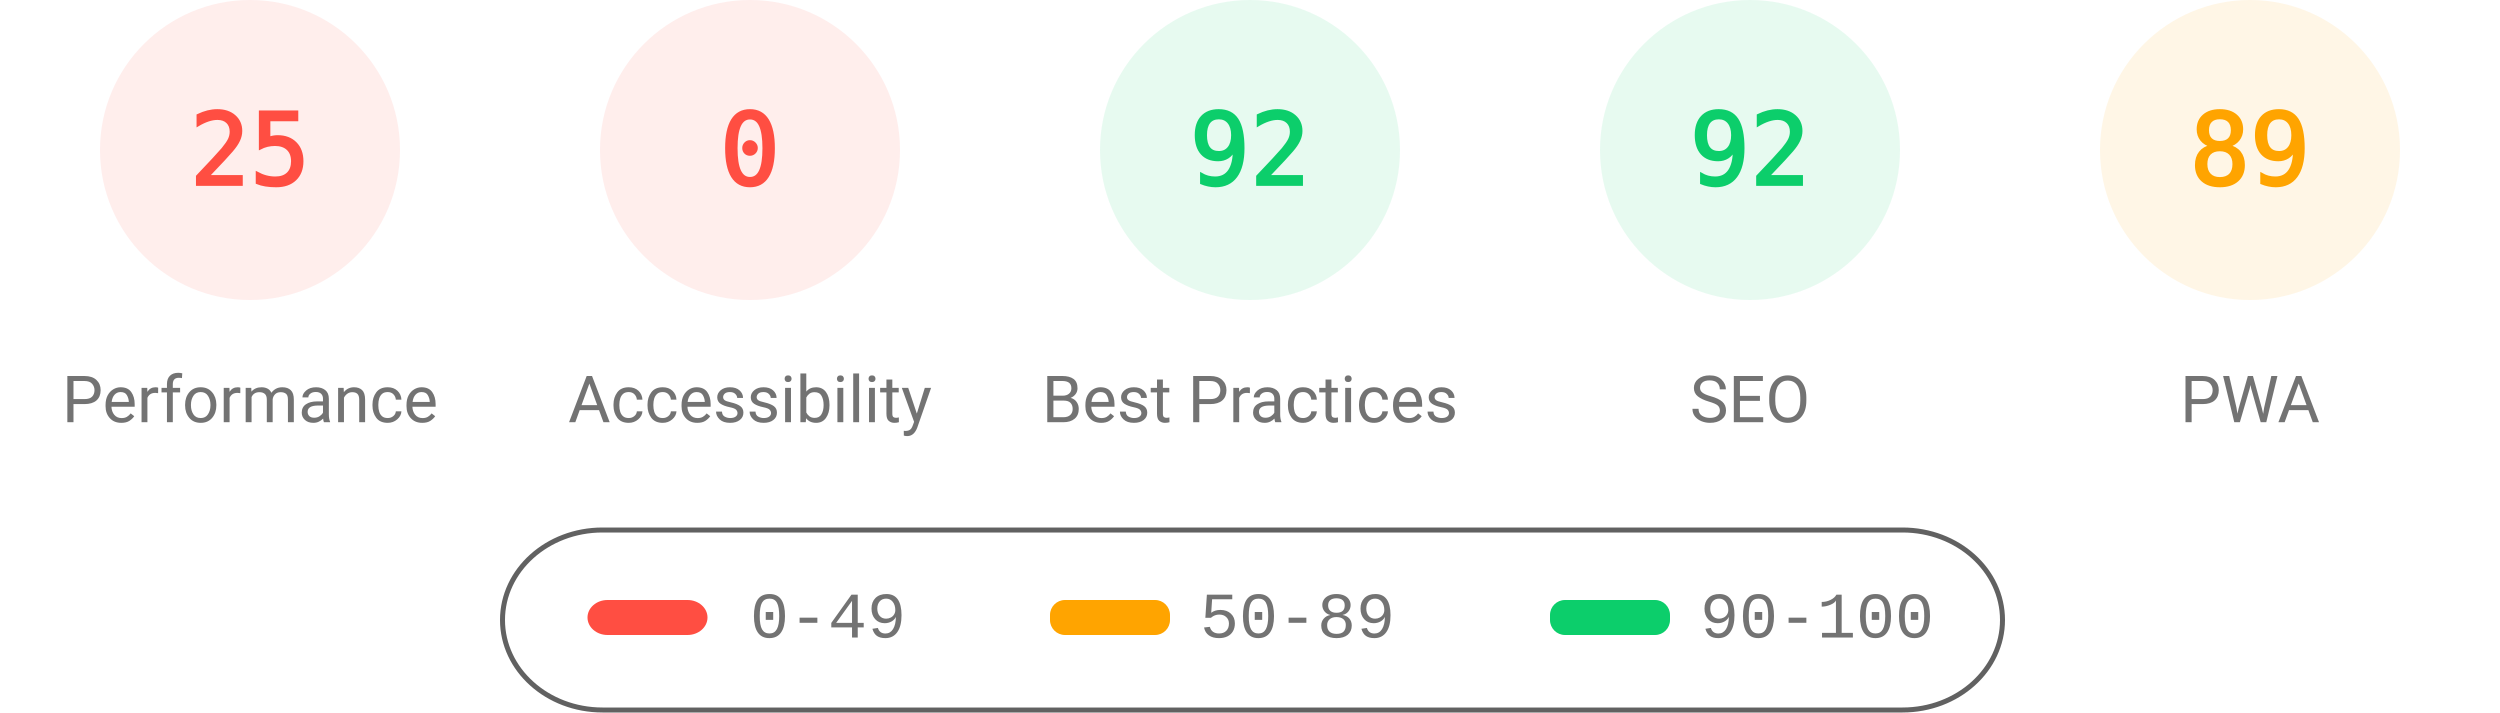
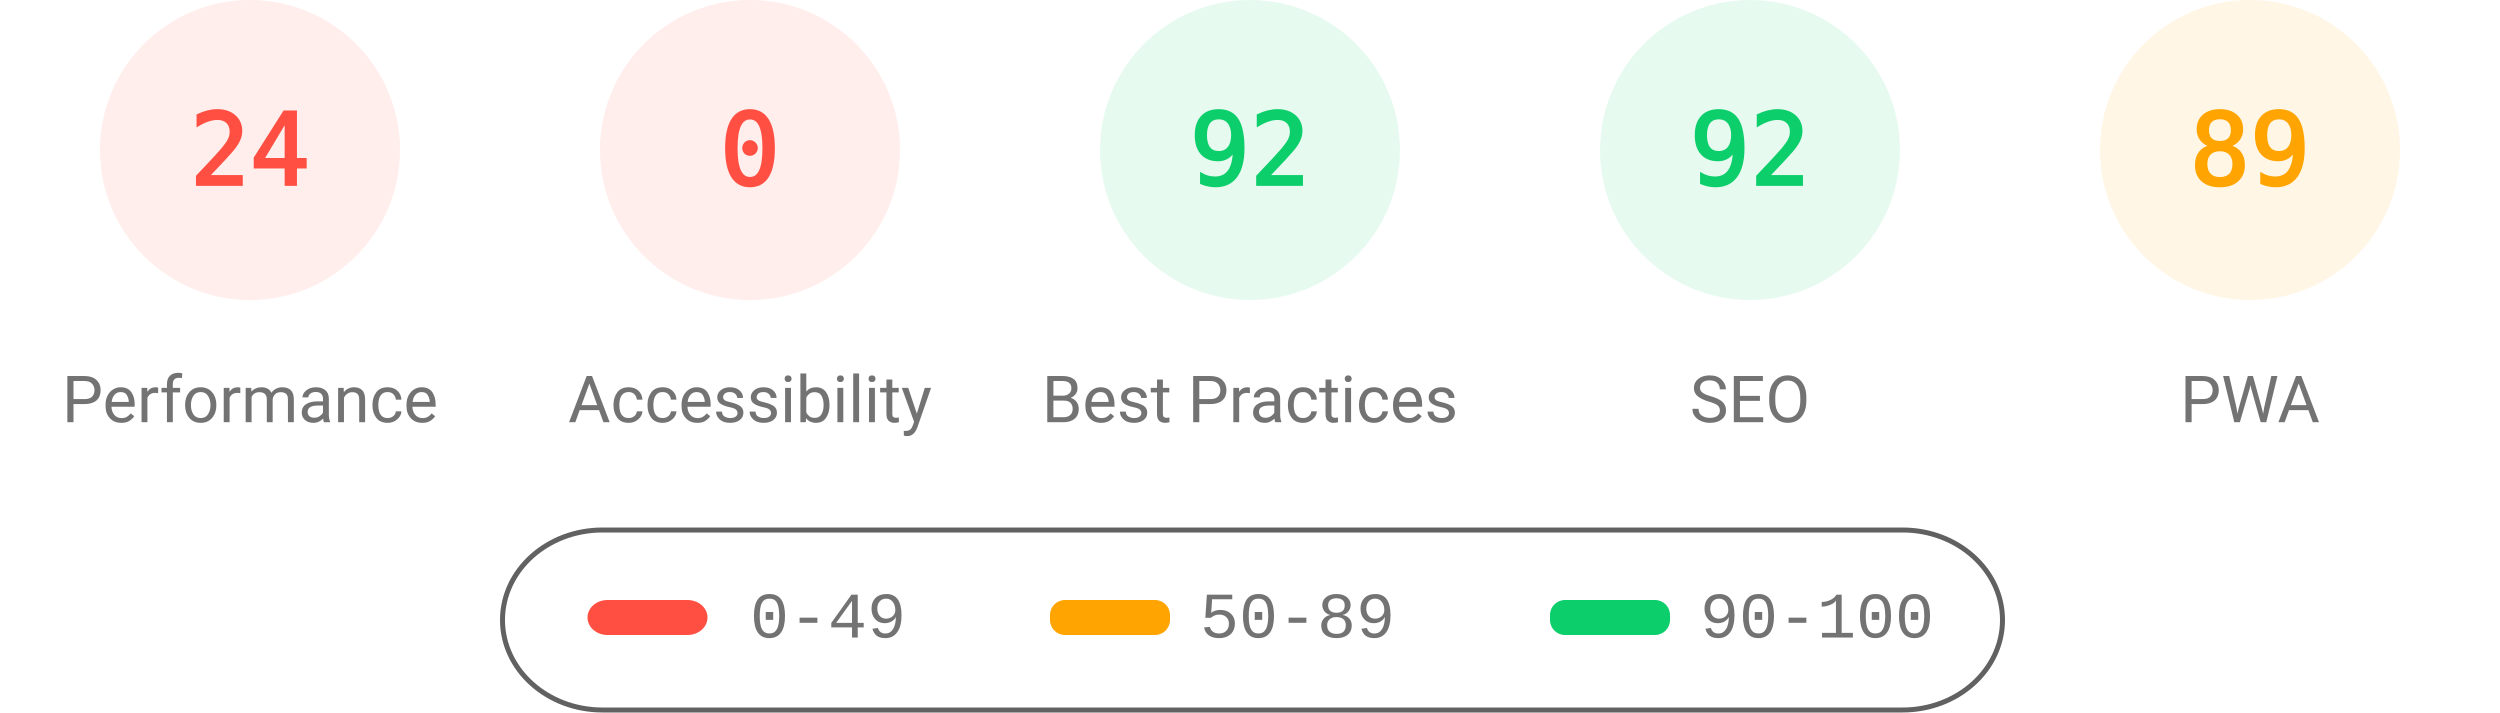
<svg xmlns="http://www.w3.org/2000/svg" fill="none" width="1000" height="285">
  <style>.gauge-base{opacity:.1}.gauge-arc{fill:none;animation-delay:250ms;stroke-linecap:round;transform:rotate(-90deg);transform-origin:100px 60px;animation:load-gauge 1s ease forwards}.guage-text{font-size:40px;font-family:monospace;text-align:center}.guage-red{color:#ff4e42;fill:#ff4e42;stroke:#ff4e42}.guage-orange{color:#ffa400;fill:#ffa400;stroke:#ffa400}.guage-green{color:#0cce6b;fill:#0cce6b;stroke:#0cce6b}.guage-undefined{color:#5c5c5c;fill:#5c5c5c;stroke:#5c5c5c}.guage-title{color:#737373;fill:#737373;stroke:none;font-size:26px;line-height:26px;font-family:Roboto,Halvetica,Arial,sans-serif}@keyframes load-gauge{from{stroke-dasharray:0 352.858}}</style>
  <svg class="guage-div guage-perf guage-red" viewBox="0 0 200 200" width="200" height="200">
    <circle class="gauge-base" r="56" cx="100" cy="60" stroke-width="8" />
-     <circle class="gauge-arc guage-arc-1" r="56" cx="100" cy="60" stroke-width="8" style="stroke-dasharray:87.965,351.858" />
-     <text class="guage-text" x="100" y="60" alignment-baseline="central" dominant-baseline="central" text-anchor="middle">25</text>
+     <circle class="gauge-arc guage-arc-1" r="56" cx="100" cy="60" stroke-width="8" style="stroke-dasharray:84.446,351.858" />
+     <text class="guage-text" x="100" y="60" alignment-baseline="central" dominant-baseline="central" text-anchor="middle">24</text>
    <text class="guage-title" x="100" y="160" alignment-baseline="central" dominant-baseline="central" text-anchor="middle">Performance</text>
  </svg>
  <svg class="guage-div guage-acc guage-red" viewBox="0 0 200 200" width="200" height="200" x="200">
    <circle class="gauge-base" r="56" cx="100" cy="60" stroke-width="8" />
    <circle class="gauge-arc guage-arc-2" r="56" cx="100" cy="60" stroke-width="8" style="stroke-dasharray:0,351.858" />
    <text class="guage-text" x="100" y="60" alignment-baseline="central" dominant-baseline="central" text-anchor="middle">0</text>
    <text class="guage-title" x="100" y="160" alignment-baseline="central" dominant-baseline="central" text-anchor="middle">Accessibility</text>
  </svg>
  <svg class="guage-div guage-best guage-green" viewBox="0 0 200 200" width="200" height="200" x="400">
    <circle class="gauge-base" r="56" cx="100" cy="60" stroke-width="8" />
    <circle class="gauge-arc guage-arc-3" r="56" cx="100" cy="60" stroke-width="8" style="stroke-dasharray:323.709,351.858" />
    <text class="guage-text" x="100" y="60" alignment-baseline="central" dominant-baseline="central" text-anchor="middle">92</text>
    <text class="guage-title" x="100" y="160" alignment-baseline="central" dominant-baseline="central" text-anchor="middle">Best Practices</text>
  </svg>
  <svg class="guage-div guage-seo guage-green" viewBox="0 0 200 200" width="200" height="200" x="600">
    <circle class="gauge-base" r="56" cx="100" cy="60" stroke-width="8" />
    <circle class="gauge-arc guage-arc-4" r="56" cx="100" cy="60" stroke-width="8" style="stroke-dasharray:323.709,351.858" />
    <text class="guage-text" x="100" y="60" alignment-baseline="central" dominant-baseline="central" text-anchor="middle">92</text>
    <text class="guage-title" x="100" y="160" alignment-baseline="central" dominant-baseline="central" text-anchor="middle">SEO</text>
  </svg>
  <svg class="guage-div guage-pwa guage-orange" viewBox="0 0 200 200" width="200" height="200" x="800">
    <circle class="gauge-base" r="56" cx="100" cy="60" stroke-width="8" />
    <circle class="gauge-arc guage-arc-4" r="56" cx="100" cy="60" stroke-width="8" style="stroke-dasharray:313.154,351.858" />
    <text class="guage-text" x="100" y="60" alignment-baseline="central" dominant-baseline="central" text-anchor="middle">89</text>
    <text class="guage-title" x="100" y="160" alignment-baseline="central" dominant-baseline="central" text-anchor="middle">PWA</text>
  </svg>
  <svg width="604" height="76" x="200" y="210">
    <path fill="none" id="canvas_background" d="M-1-1h604v80H-1z" />
    <rect fill-opacity="0" stroke="#616161" stroke-width="2" rx="40" id="svg_2" height="72" width="600" y="2" x="1" fill="#000" />
    <rect stroke="#000" rx="8" id="svg_3" height="14" width="48" y="30" x="35" stroke-opacity="null" stroke-width="0" fill="#ff4e42" />
    <rect stroke="#000" rx="6" id="svg_4" height="14" width="48" y="30" x="220" stroke-opacity="null" stroke-width="0" fill="#ffa400" />
    <rect stroke="#000" rx="6" id="svg_5" height="14" width="48" y="30" x="420" stroke-opacity="null" stroke-width="0" fill="#0cce6b" />
    <text xml:space="preserve" text-anchor="start" font-family="'Courier New', Courier, monospace" font-size="26" id="svg_6" y="45" x="100" stroke-opacity="null" stroke-width="0" stroke="#000" fill="#737373">0-49</text>
    <text xml:space="preserve" text-anchor="start" font-family="'Courier New', Courier, monospace" font-size="26" id="svg_7" y="45" x="280" stroke-opacity="null" stroke-width="0" stroke="#000" fill="#737373">50-89</text>
    <text xml:space="preserve" text-anchor="start" font-family="'Courier New', Courier, monospace" font-size="26" id="svg_8" y="45" x="480" stroke-opacity="null" stroke-width="0" stroke="#000" fill="#737373">90-100</text>
  </svg>
</svg>
